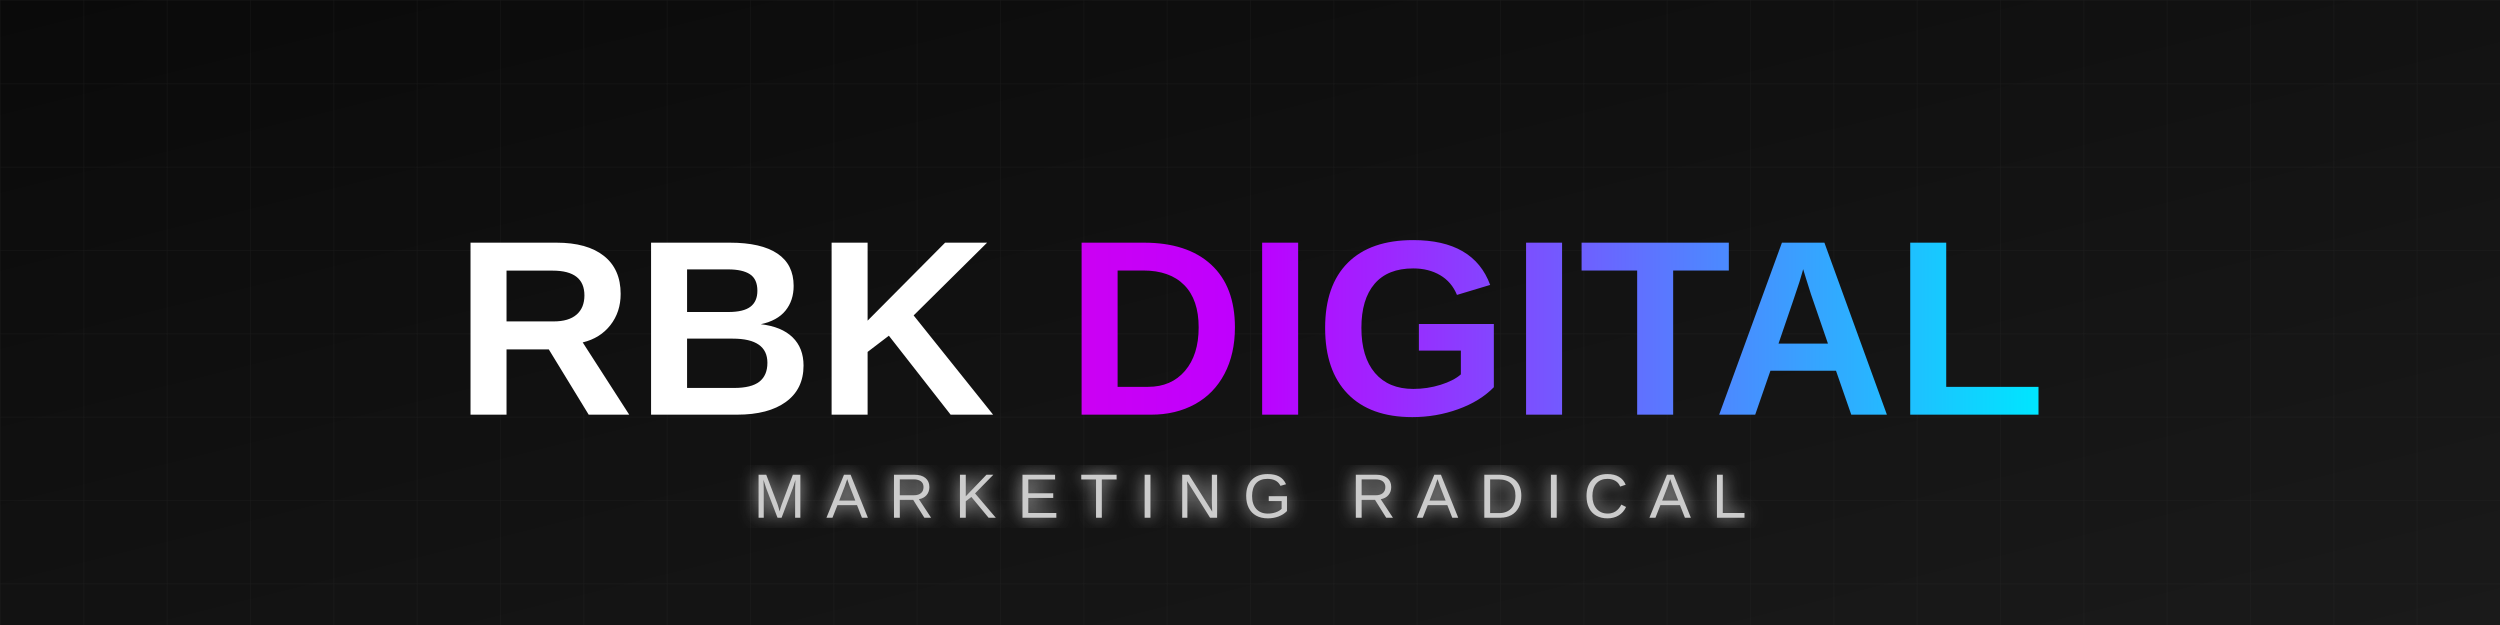
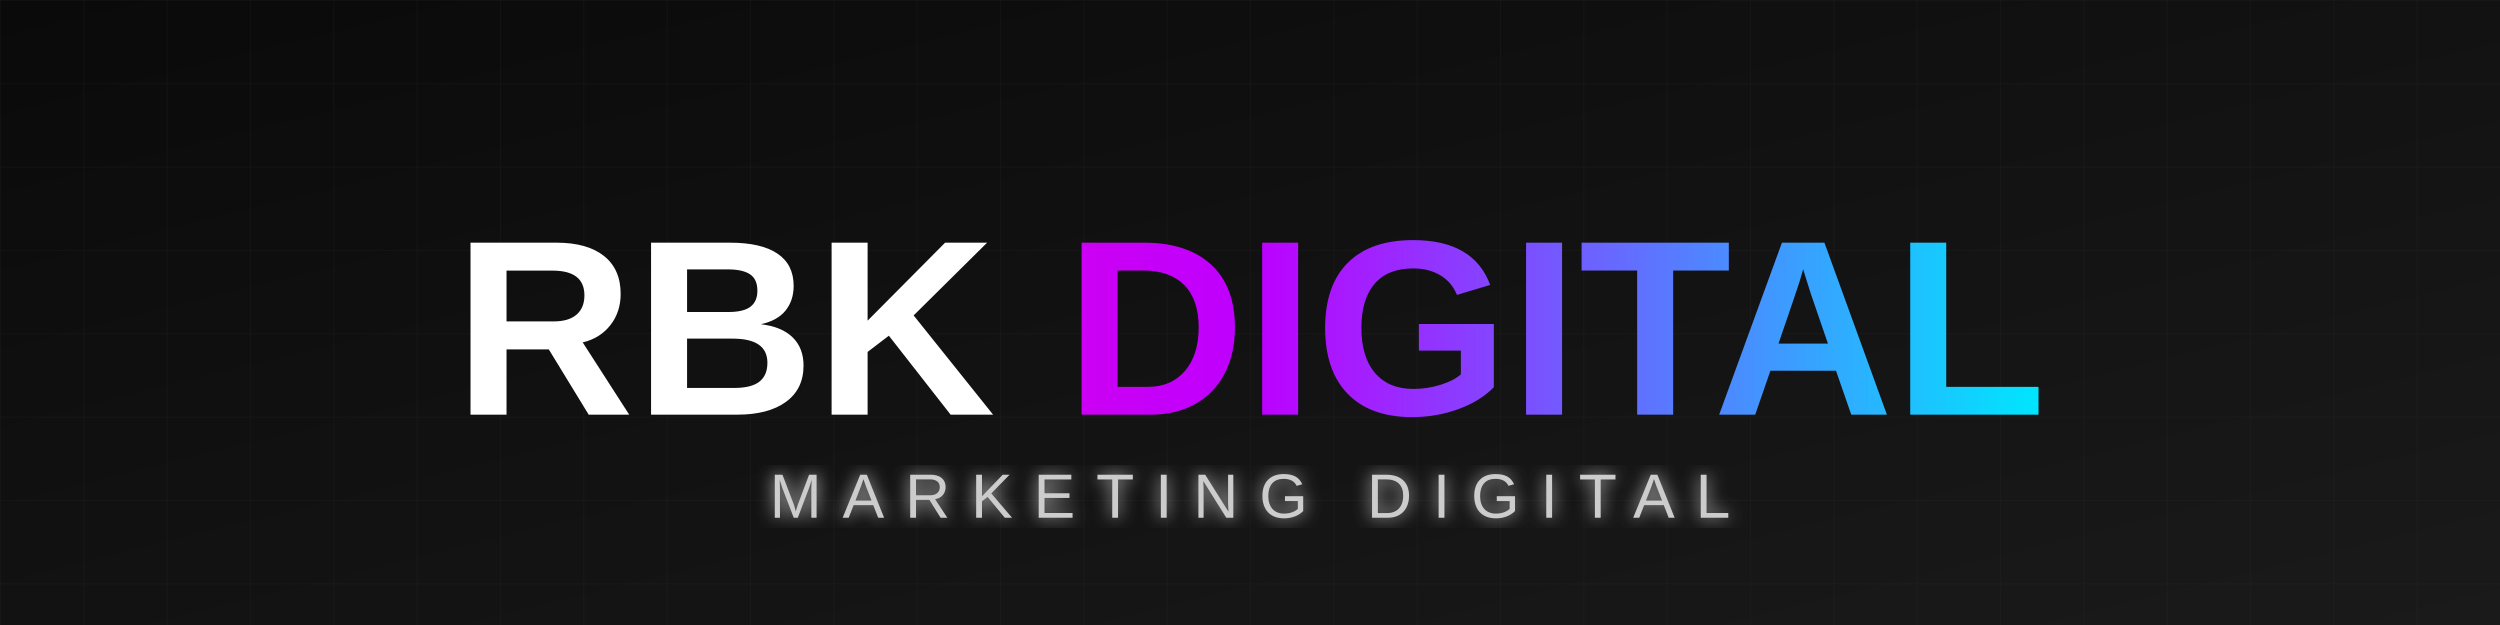
<svg xmlns="http://www.w3.org/2000/svg" viewBox="0 0 1200 300">
  <defs>
    <linearGradient id="bgGrad" x1="0%" y1="0%" x2="100%" y2="100%">
      <stop offset="0%" style="stop-color:#0a0a0a;stop-opacity:1" />
      <stop offset="100%" style="stop-color:#1a1a1a;stop-opacity:1" />
    </linearGradient>
    <linearGradient id="neonGrad" x1="0%" y1="50%" x2="100%" y2="50%">
      <stop offset="0%" style="stop-color:#ff00cc;stop-opacity:1" />
      <stop offset="50%" style="stop-color:#bd00ff;stop-opacity:1" />
      <stop offset="100%" style="stop-color:#00e5ff;stop-opacity:1" />
    </linearGradient>
    <filter id="glow" x="-20%" y="-20%" width="140%" height="140%">
      <feGaussianBlur stdDeviation="4" result="coloredBlur" />
      <feMerge>
        <feMergeNode in="coloredBlur" />
        <feMergeNode in="SourceGraphic" />
      </feMerge>
    </filter>
  </defs>
  <rect width="1200" height="300" fill="url(#bgGrad)" />
  <pattern id="grid" width="40" height="40" patternUnits="userSpaceOnUse">
    <path d="M 40 0 L 0 0 0 40" fill="none" stroke="#333" stroke-width="0.5" opacity="0.3" />
  </pattern>
  <rect width="1200" height="300" fill="url(#grid)" />
  <text x="50%" y="55%" dominant-baseline="middle" text-anchor="middle" font-family="Arial, Helvetica, sans-serif" font-weight="900" font-size="120" fill="white" style="text-shadow: 4px 4px 0px rgba(255,0,204,0.3);">
    RBK <tspan fill="url(#neonGrad)">DIGITAL</tspan>
  </text>
  <text x="50%" y="80%" dominant-baseline="middle" text-anchor="middle" font-family="Arial, Helvetica, sans-serif" font-weight="500" font-size="30" fill="#cccccc" letter-spacing="10" filter="url(#glow)">
-     MARKETING RADICAL
+     MARKETING DIGITAL
  </text>
  <line x1="100" y1="280" x2="1100" y2="280" stroke="url(#neonGrad)" stroke-width="2" opacity="0.7" />
</svg>
